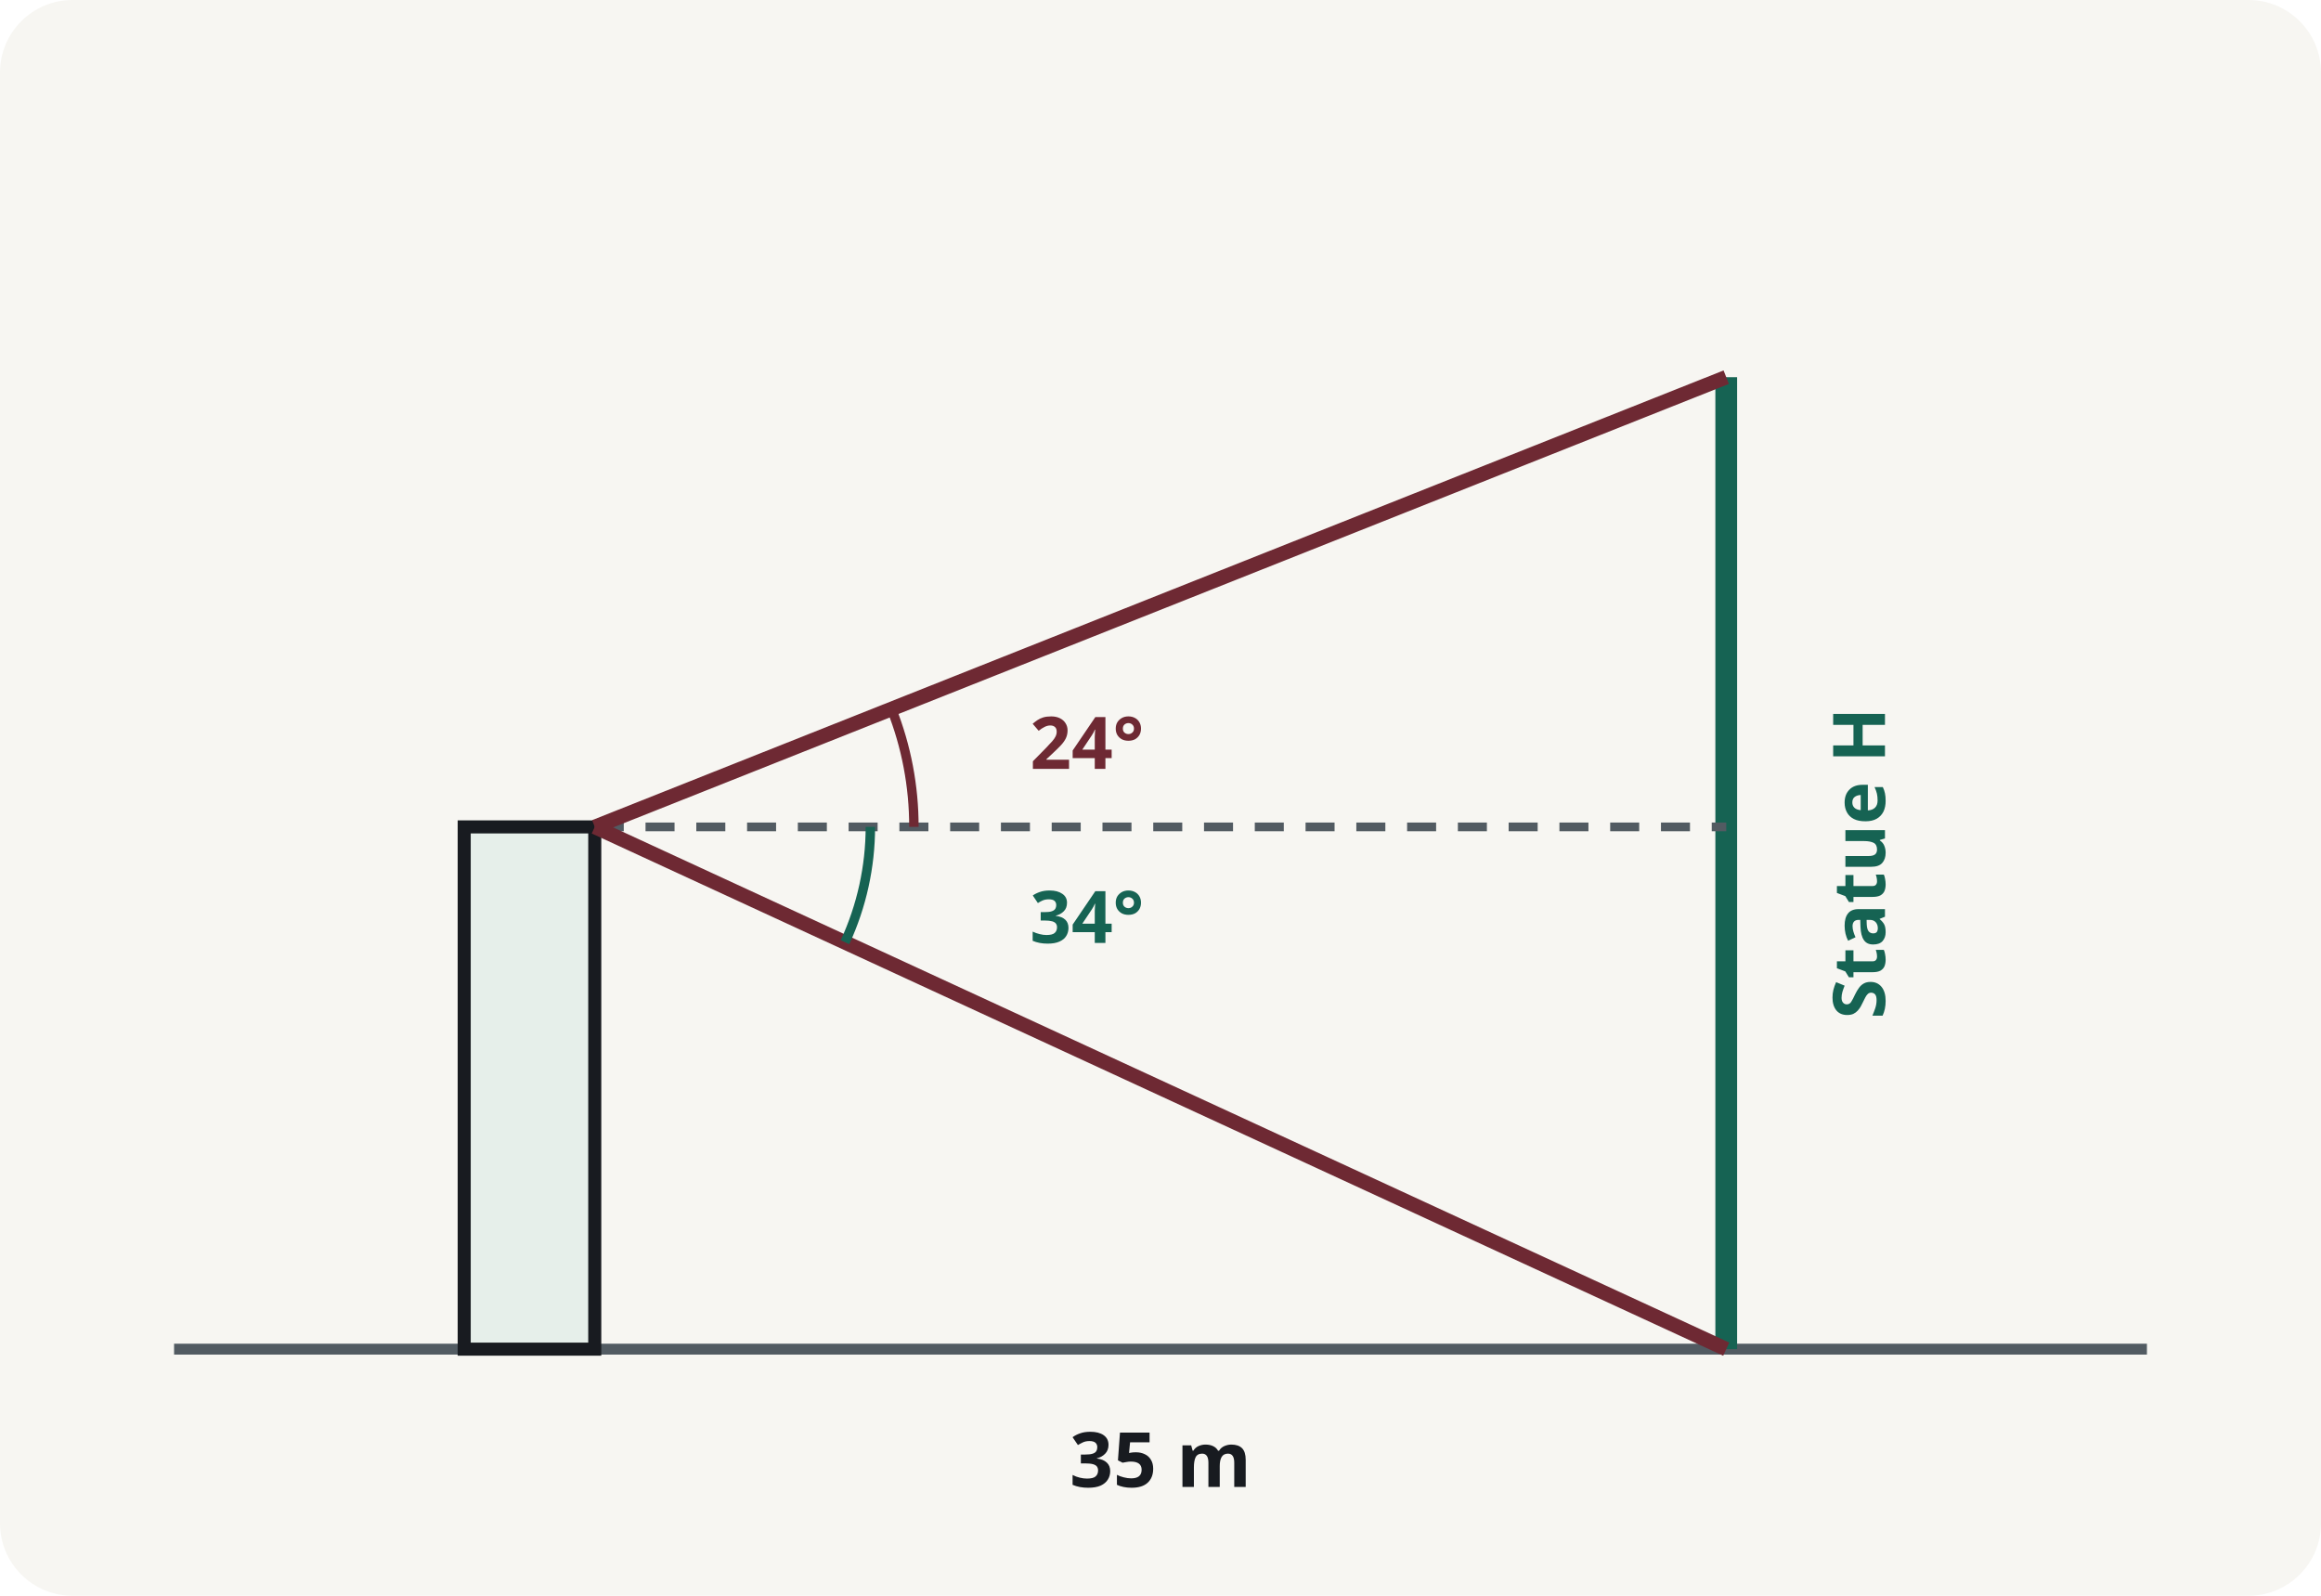
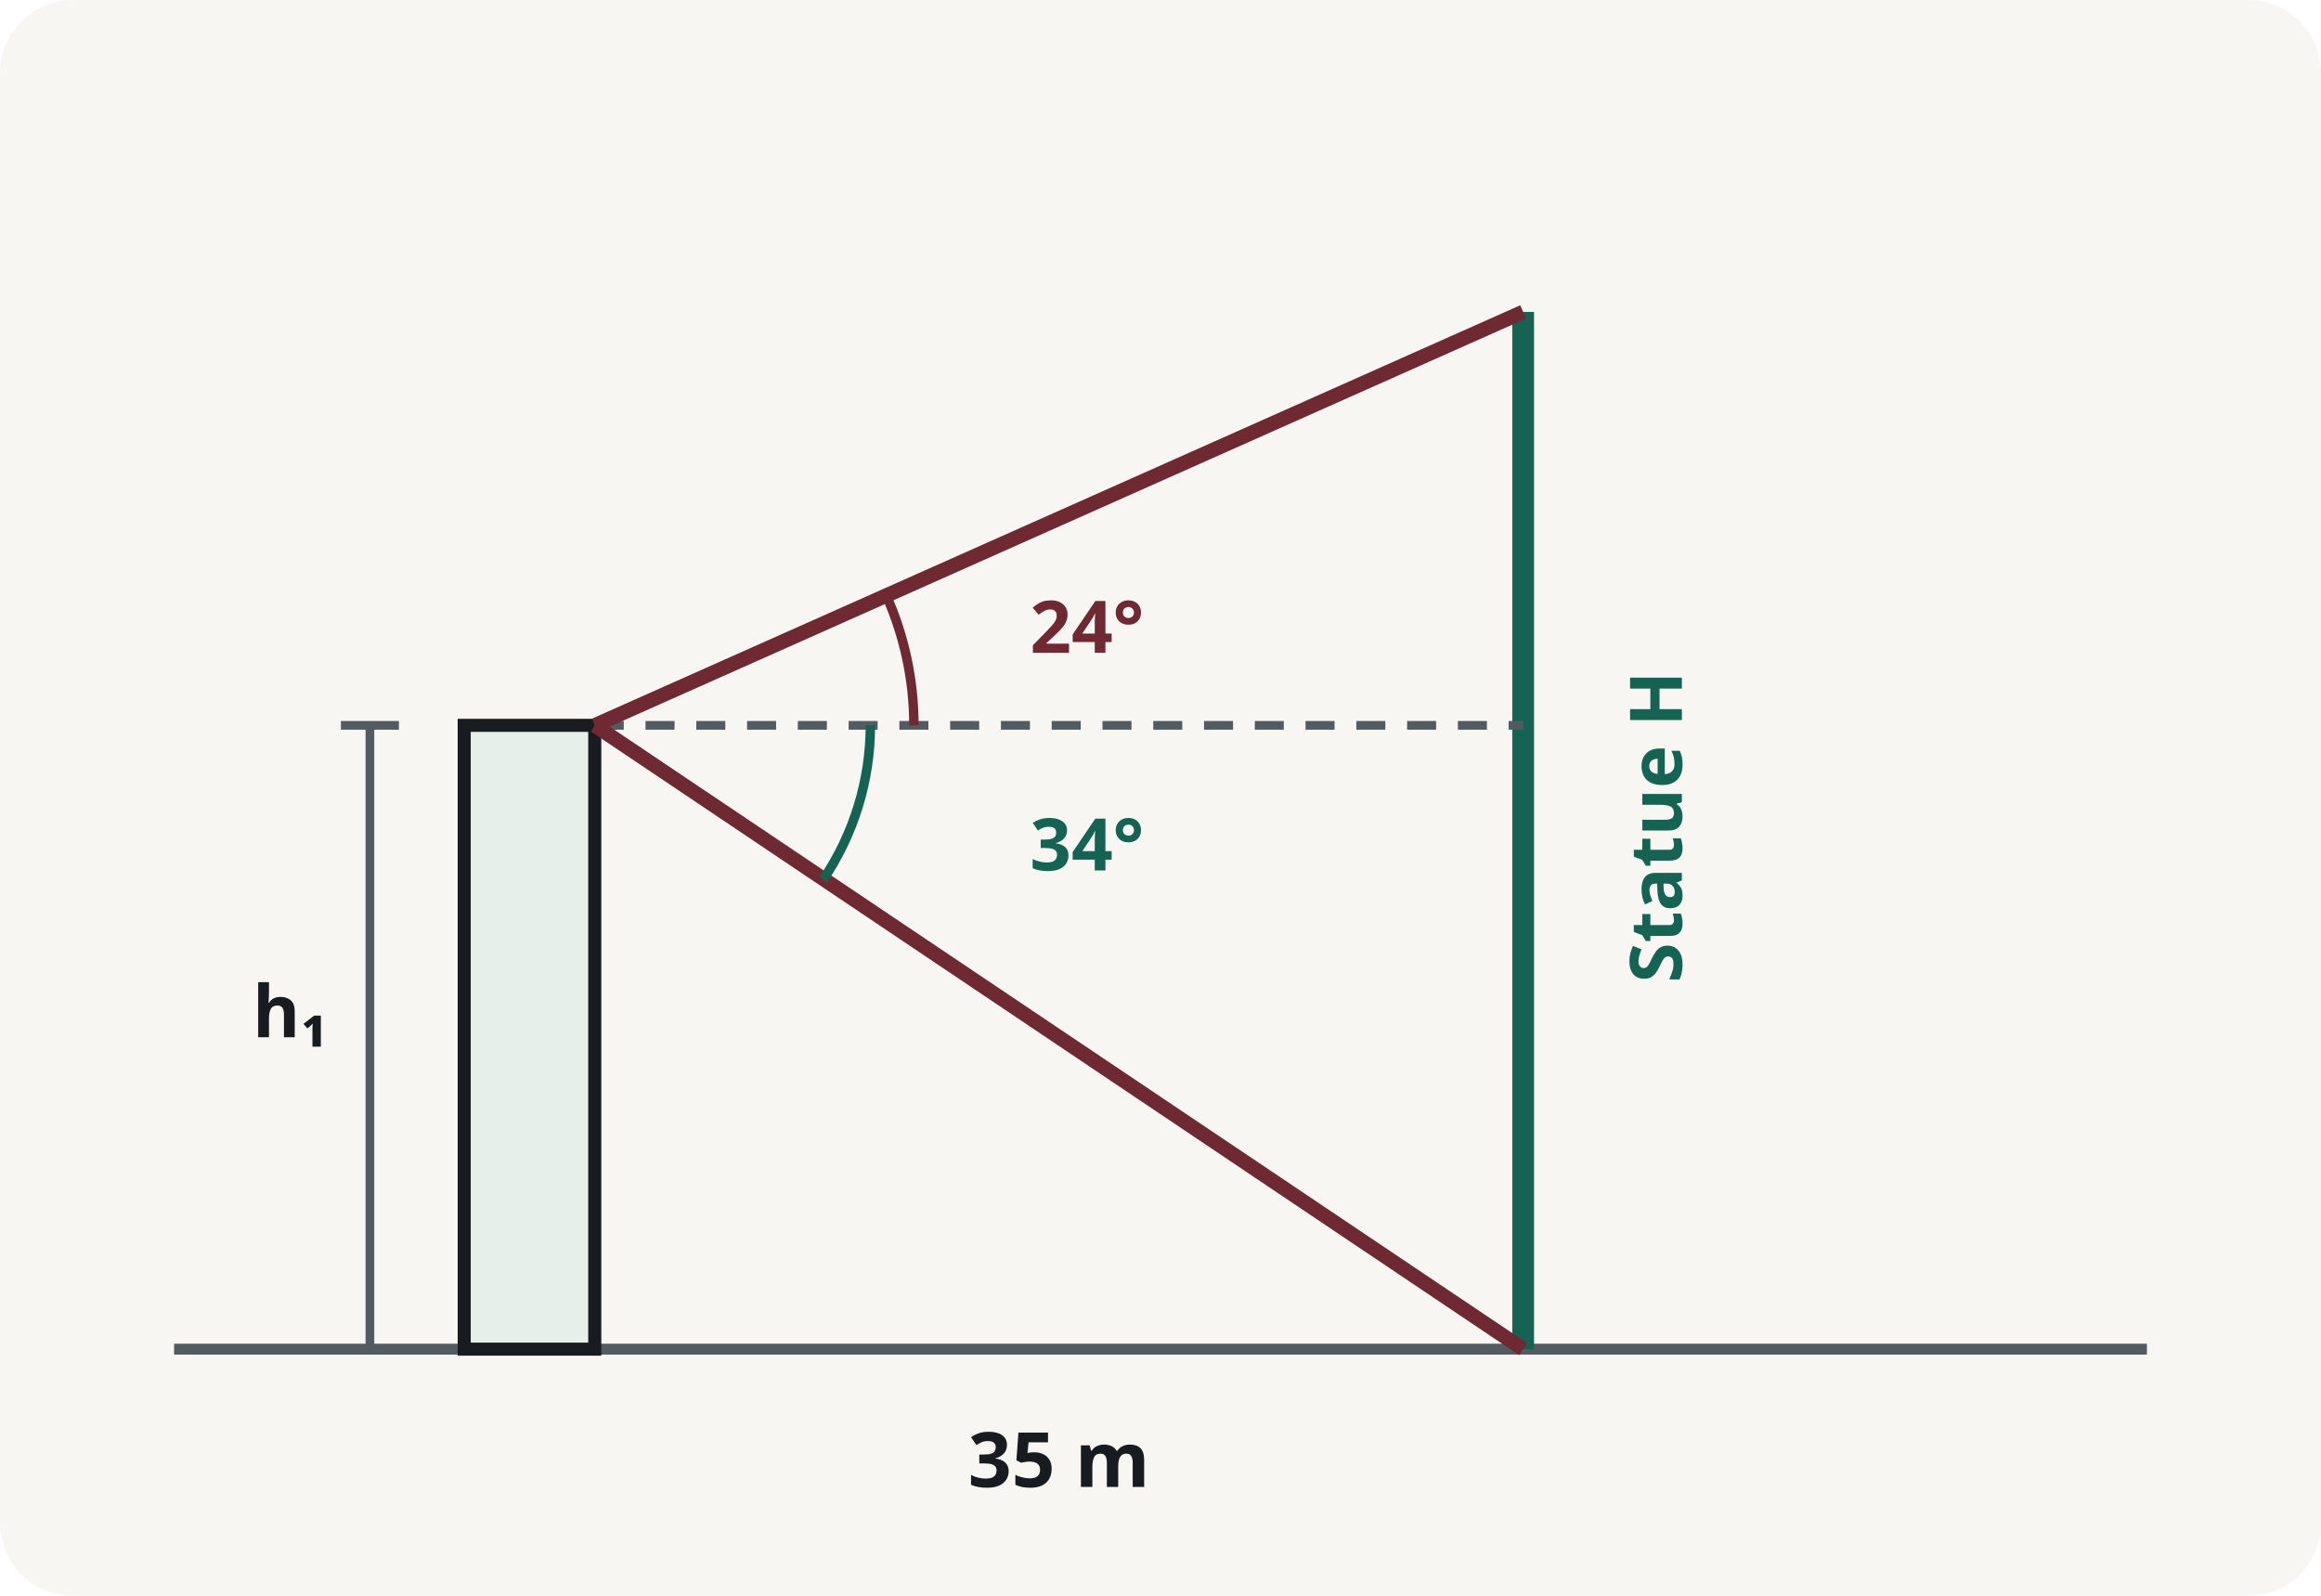
<svg xmlns="http://www.w3.org/2000/svg" viewBox="0 0 320 220" role="img" aria-labelledby="t desc">
  <style>text{paint-order:stroke;stroke:#F7F6F2;stroke-width:3px;stroke-linejoin:round;}</style>
  <rect width="320" height="220" rx="10" fill="#F7F6F2" />
  <line x1="24" y1="186" x2="296" y2="186" stroke="#525B62" stroke-width="1.5" />
-   <rect x="64" y="114" width="18" height="72" fill="#E6EFEA" stroke="#181B20" stroke-width="1.8" />
-   <line x1="238" y1="186" x2="238" y2="52" stroke="#166353" stroke-width="3" />
-   <line x1="82" y1="114" x2="238" y2="114" stroke="#525B62" stroke-width="1.2" stroke-dasharray="4 3" />
-   <line x1="82" y1="114" x2="238" y2="52" stroke="#6E2933" stroke-width="2" />
-   <line x1="82" y1="114" x2="238" y2="186" stroke="#6E2933" stroke-width="2" />
-   <path d="M126.0,114.0 A44,44 0 0,0 122.9,97.7" fill="none" stroke="#6E2933" stroke-width="1.3" />
-   <path d="M120.0,114.0 A38,38 0 0,1 116.5,129.9" fill="none" stroke="#166353" stroke-width="1.3" />
-   <text x="142" y="106" font-family="system-ui,sans-serif" font-size="10" font-weight="700" text-anchor="start" fill="#6E2933">24°</text>
-   <text x="142" y="130" font-family="system-ui,sans-serif" font-size="10" font-weight="700" text-anchor="start" fill="#166353">34°</text>
-   <text x="160" y="205" font-family="system-ui,sans-serif" font-size="10.5" font-weight="700" text-anchor="middle" fill="#181B20">35 m</text>
-   <text x="256" y="119" transform="rotate(-90 256 119)" font-family="system-ui,sans-serif" font-size="10" font-weight="700" text-anchor="middle" dominant-baseline="central" fill="#166353">Statue H</text>
+   <rect x="64" y="100" width="18" height="86" fill="#E6EFEA" stroke="#181B20" stroke-width="1.8" />
+   <line x1="210" y1="186" x2="210" y2="43" stroke="#166353" stroke-width="3" />
+   <line x1="82" y1="100" x2="210" y2="100" stroke="#525B62" stroke-width="1.2" stroke-dasharray="4 3" />
+   <line x1="82" y1="100" x2="210" y2="43" stroke="#6E2933" stroke-width="2" />
+   <line x1="82" y1="100" x2="210" y2="186" stroke="#6E2933" stroke-width="2" />
+   <path d="M126,100 A44,44 0 0,0 122.2,82.1" fill="none" stroke="#6E2933" stroke-width="1.3" />
+   <path d="M120,100 A38,38 0 0,1 113.5,121.25" fill="none" stroke="#166353" stroke-width="1.3" />
+   <text x="142" y="90" font-family="system-ui,sans-serif" font-size="10" font-weight="700" text-anchor="start" fill="#6E2933">24°</text>
+   <text x="142" y="120" font-family="system-ui,sans-serif" font-size="10" font-weight="700" text-anchor="start" fill="#166353">34°</text>
+   <text x="146" y="205" font-family="system-ui,sans-serif" font-size="10.5" font-weight="700" text-anchor="middle" fill="#181B20">35 m</text>
+   <path d="M47 100 H55 M51 100 V186 M47 186 H55" fill="none" stroke="#525B62" stroke-width="1.2" />
+   <text x="40" y="143" font-family="system-ui,sans-serif" font-size="10" font-weight="700" text-anchor="middle" fill="#181B20">h₁</text>
+   <text x="228" y="114" transform="rotate(-90 228 114)" font-family="system-ui,sans-serif" font-size="10" font-weight="700" text-anchor="middle" dominant-baseline="central" fill="#166353">Statue H</text>
</svg>
